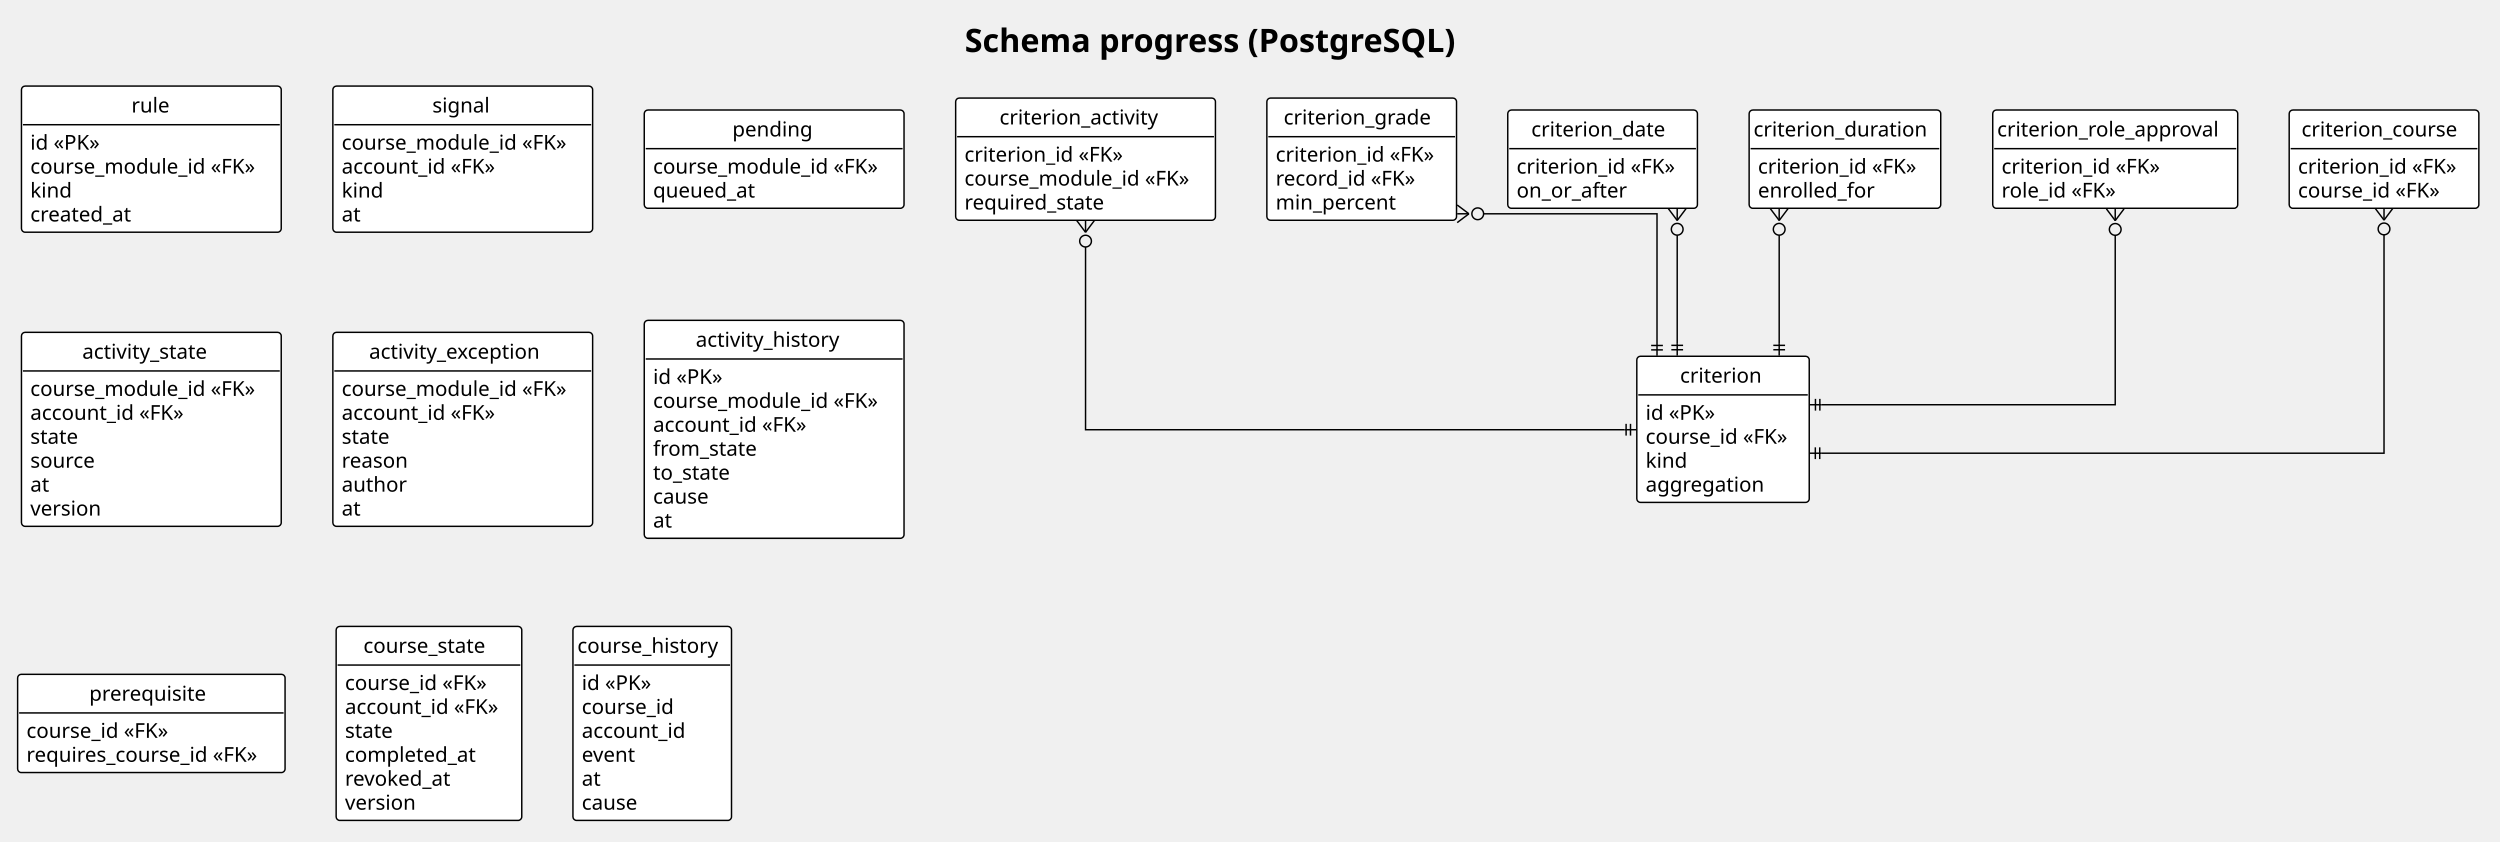
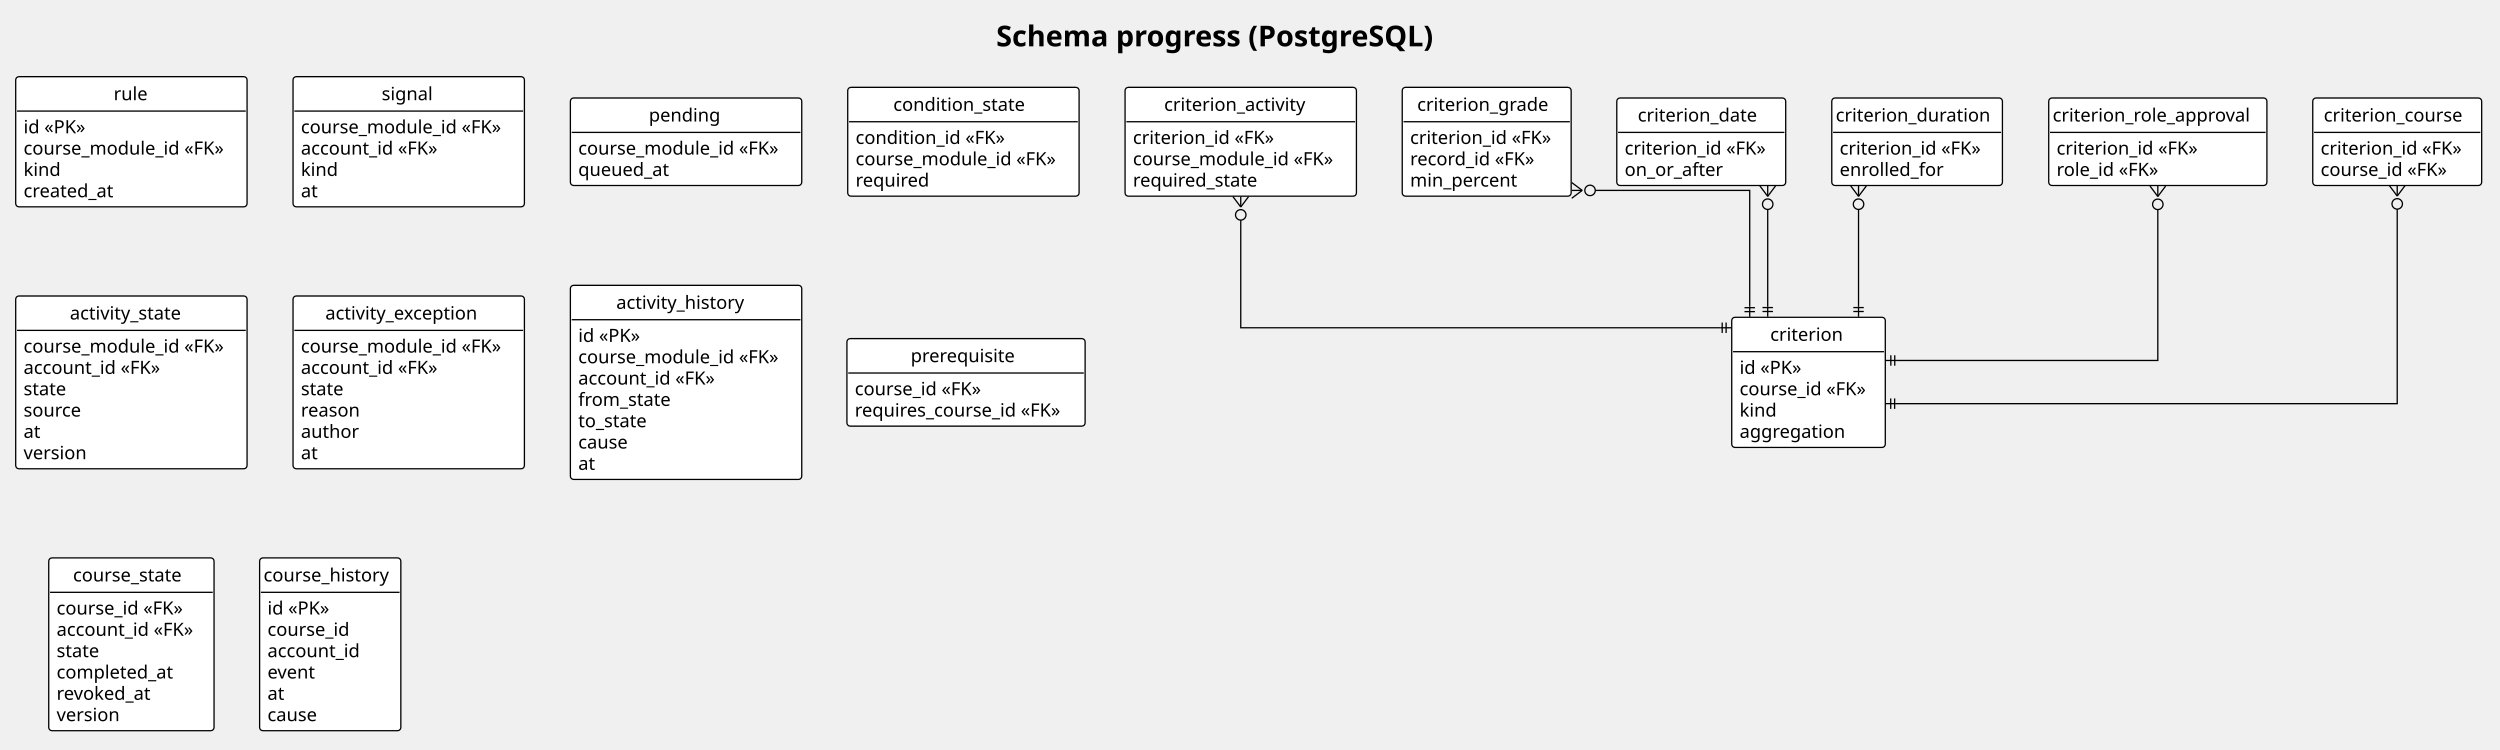
- <svg xmlns="http://www.w3.org/2000/svg" version="1.1" data-diagram-type="CLASS" style="width:1702px;height:573px;background:#FFFFFF;" width="1702px" height="573px" viewBox="0 0 1702 573" zoomAndPan="magnify" preserveAspectRatio="none" contentStyleType="text/css">
+ <svg xmlns="http://www.w3.org/2000/svg" version="1.1" data-diagram-type="CLASS" style="width:1911px;height:573px;background:#FFFFFF;" width="1911px" height="573px" viewBox="0 0 1911 573" zoomAndPan="magnify" preserveAspectRatio="none" contentStyleType="text/css">
  <defs />
  <g font-family="sans-serif" lengthAdjust="spacing">
    <g class="title" data-source-line="5">
-       <text x="656.79" y="35.421" fill="#000" font-size="22" textLength="387.02" font-weight="700" font-family="Verdana">Schema progress (PostgreSQL)</text>
+       <text x="761.485" y="35.421" fill="#000" font-size="22" textLength="387.02" font-weight="700" font-family="Verdana">Schema progress (PostgreSQL)</text>
    </g>
    <g class="entity" data-qualified-name="rule" id="ent0001" data-source-line="7">
-       <rect x="14.61" y="58.609" width="176.855" height="99.484" fill="#FFF" style="stroke:#000;stroke-width:1;" rx="2.5" ry="2.5" />
-       <text x="89.472" y="76.604" fill="#000" font-size="14" textLength="27.132" font-family="Verdana">rule</text>
-       <line x1="15.61" y1="84.906" x2="190.465" y2="84.906" style="stroke:#000;stroke-width:1;" />
-       <text x="20.61" y="101.901" fill="#000" font-size="14" textLength="51.98" font-family="Verdana">id «PK»</text>
-       <text x="20.61" y="118.198" fill="#000" font-size="14" textLength="164.855" font-family="Verdana">course_module_id «FK»</text>
-       <text x="20.61" y="134.495" fill="#000" font-size="14" textLength="29.757" font-family="Verdana">kind</text>
-       <text x="20.61" y="150.792" fill="#000" font-size="14" textLength="74.703" font-family="Verdana">created_at</text>
+       <rect x="12" y="58.609" width="176.855" height="99.484" fill="#FFF" style="stroke:#000;stroke-width:1;" rx="2.5" ry="2.5" />
+       <text x="86.862" y="76.604" fill="#000" font-size="14" textLength="27.132" font-family="Verdana">rule</text>
+       <line x1="13" y1="84.906" x2="187.855" y2="84.906" style="stroke:#000;stroke-width:1;" />
+       <text x="18" y="101.901" fill="#000" font-size="14" textLength="51.98" font-family="Verdana">id «PK»</text>
+       <text x="18" y="118.198" fill="#000" font-size="14" textLength="164.855" font-family="Verdana">course_module_id «FK»</text>
+       <text x="18" y="134.495" fill="#000" font-size="14" textLength="29.757" font-family="Verdana">kind</text>
+       <text x="18" y="150.792" fill="#000" font-size="14" textLength="74.703" font-family="Verdana">created_at</text>
    </g>
    <g class="entity" data-qualified-name="signal" id="ent0002" data-source-line="13">
-       <rect x="226.61" y="58.609" width="176.855" height="99.484" fill="#FFF" style="stroke:#000;stroke-width:1;" rx="2.5" ry="2.5" />
-       <text x="294.332" y="76.604" fill="#000" font-size="14" textLength="41.412" font-family="Verdana">signal</text>
-       <line x1="227.61" y1="84.906" x2="402.465" y2="84.906" style="stroke:#000;stroke-width:1;" />
-       <text x="232.61" y="101.901" fill="#000" font-size="14" textLength="164.855" font-family="Verdana">course_module_id «FK»</text>
-       <text x="232.61" y="118.198" fill="#000" font-size="14" textLength="114.365" font-family="Verdana">account_id «FK»</text>
-       <text x="232.61" y="134.495" fill="#000" font-size="14" textLength="29.757" font-family="Verdana">kind</text>
-       <text x="232.61" y="150.792" fill="#000" font-size="14" textLength="14.068" font-family="Verdana">at</text>
+       <rect x="224" y="58.609" width="176.855" height="99.484" fill="#FFF" style="stroke:#000;stroke-width:1;" rx="2.5" ry="2.5" />
+       <text x="291.722" y="76.604" fill="#000" font-size="14" textLength="41.412" font-family="Verdana">signal</text>
+       <line x1="225" y1="84.906" x2="399.855" y2="84.906" style="stroke:#000;stroke-width:1;" />
+       <text x="230" y="101.901" fill="#000" font-size="14" textLength="164.855" font-family="Verdana">course_module_id «FK»</text>
+       <text x="230" y="118.198" fill="#000" font-size="14" textLength="114.365" font-family="Verdana">account_id «FK»</text>
+       <text x="230" y="134.495" fill="#000" font-size="14" textLength="29.757" font-family="Verdana">kind</text>
+       <text x="230" y="150.792" fill="#000" font-size="14" textLength="14.068" font-family="Verdana">at</text>
    </g>
    <g class="entity" data-qualified-name="pending" id="ent0003" data-source-line="19">
-       <rect x="438.61" y="74.909" width="176.855" height="66.891" fill="#FFF" style="stroke:#000;stroke-width:1;" rx="2.5" ry="2.5" />
-       <text x="498.583" y="92.904" fill="#000" font-size="14" textLength="56.909" font-family="Verdana">pending</text>
-       <line x1="439.61" y1="101.206" x2="614.465" y2="101.206" style="stroke:#000;stroke-width:1;" />
-       <text x="444.61" y="118.201" fill="#000" font-size="14" textLength="164.855" font-family="Verdana">course_module_id «FK»</text>
-       <text x="444.61" y="134.498" fill="#000" font-size="14" textLength="73.814" font-family="Verdana">queued_at</text>
-     </g>
-     <g class="entity" data-qualified-name="activity_state" id="ent0004" data-source-line="23">
-       <rect x="14.61" y="226.249" width="176.855" height="132.078" fill="#FFF" style="stroke:#000;stroke-width:1;" rx="2.5" ry="2.5" />
-       <text x="56.003" y="244.244" fill="#000" font-size="14" textLength="94.069" font-family="Verdana">activity_state</text>
-       <line x1="15.61" y1="252.546" x2="190.465" y2="252.546" style="stroke:#000;stroke-width:1;" />
-       <text x="20.61" y="269.541" fill="#000" font-size="14" textLength="164.855" font-family="Verdana">course_module_id «FK»</text>
-       <text x="20.61" y="285.838" fill="#000" font-size="14" textLength="114.365" font-family="Verdana">account_id «FK»</text>
-       <text x="20.61" y="302.135" fill="#000" font-size="14" textLength="35.465" font-family="Verdana">state</text>
-       <text x="20.61" y="318.432" fill="#000" font-size="14" textLength="46.799" font-family="Verdana">source</text>
-       <text x="20.61" y="334.729" fill="#000" font-size="14" textLength="14.068" font-family="Verdana">at</text>
-       <text x="20.61" y="351.026" fill="#000" font-size="14" textLength="51.276" font-family="Verdana">version</text>
-     </g>
-     <g class="entity" data-qualified-name="activity_exception" id="ent0005" data-source-line="31">
-       <rect x="226.61" y="226.249" width="176.855" height="132.078" fill="#FFF" style="stroke:#000;stroke-width:1;" rx="2.5" ry="2.5" />
-       <text x="251.279" y="244.244" fill="#000" font-size="14" textLength="127.518" font-family="Verdana">activity_exception</text>
-       <line x1="227.61" y1="252.546" x2="402.465" y2="252.546" style="stroke:#000;stroke-width:1;" />
-       <text x="232.61" y="269.541" fill="#000" font-size="14" textLength="164.855" font-family="Verdana">course_module_id «FK»</text>
-       <text x="232.61" y="285.838" fill="#000" font-size="14" textLength="114.365" font-family="Verdana">account_id «FK»</text>
-       <text x="232.61" y="302.135" fill="#000" font-size="14" textLength="35.465" font-family="Verdana">state</text>
-       <text x="232.61" y="318.432" fill="#000" font-size="14" textLength="47.681" font-family="Verdana">reason</text>
-       <text x="232.61" y="334.729" fill="#000" font-size="14" textLength="46.136" font-family="Verdana">author</text>
-       <text x="232.61" y="351.026" fill="#000" font-size="14" textLength="14.068" font-family="Verdana">at</text>
-     </g>
-     <g class="entity" data-qualified-name="activity_history" id="ent0006" data-source-line="39">
-       <rect x="438.61" y="218.099" width="176.855" height="148.375" fill="#FFF" style="stroke:#000;stroke-width:1;" rx="2.5" ry="2.5" />
-       <text x="473.659" y="236.094" fill="#000" font-size="14" textLength="106.757" font-family="Verdana">activity_history</text>
-       <line x1="439.61" y1="244.396" x2="614.465" y2="244.396" style="stroke:#000;stroke-width:1;" />
-       <text x="444.61" y="261.391" fill="#000" font-size="14" textLength="51.98" font-family="Verdana">id «PK»</text>
-       <text x="444.61" y="277.688" fill="#000" font-size="14" textLength="164.855" font-family="Verdana">course_module_id «FK»</text>
-       <text x="444.61" y="293.985" fill="#000" font-size="14" textLength="114.365" font-family="Verdana">account_id «FK»</text>
-       <text x="444.61" y="310.282" fill="#000" font-size="14" textLength="75.353" font-family="Verdana">from_state</text>
-       <text x="444.61" y="326.579" fill="#000" font-size="14" textLength="56.52" font-family="Verdana">to_state</text>
-       <text x="444.61" y="342.876" fill="#000" font-size="14" textLength="41.057" font-family="Verdana">cause</text>
-       <text x="444.61" y="359.173" fill="#000" font-size="14" textLength="14.068" font-family="Verdana">at</text>
-     </g>
-     <g class="entity" data-qualified-name="criterion" id="ent0007" data-source-line="48">
-       <rect x="1114.34" y="242.539" width="117.39" height="99.484" fill="#FFF" style="stroke:#000;stroke-width:1;" rx="2.5" ry="2.5" />
-       <text x="1143.77" y="260.534" fill="#000" font-size="14" textLength="58.529" font-family="Verdana">criterion</text>
-       <line x1="1115.34" y1="268.836" x2="1230.73" y2="268.836" style="stroke:#000;stroke-width:1;" />
-       <text x="1120.34" y="285.831" fill="#000" font-size="14" textLength="51.98" font-family="Verdana">id «PK»</text>
-       <text x="1120.34" y="302.128" fill="#000" font-size="14" textLength="105.39" font-family="Verdana">course_id «FK»</text>
-       <text x="1120.34" y="318.425" fill="#000" font-size="14" textLength="29.757" font-family="Verdana">kind</text>
-       <text x="1120.34" y="334.722" fill="#000" font-size="14" textLength="85.005" font-family="Verdana">aggregation</text>
-     </g>
-     <g class="entity" data-qualified-name="criterion_activity" id="ent0008" data-source-line="54">
-       <rect x="650.61" y="66.759" width="176.855" height="83.188" fill="#FFF" style="stroke:#000;stroke-width:1;" rx="2.5" ry="2.5" />
-       <text x="680.471" y="84.754" fill="#000" font-size="14" textLength="117.134" font-family="Verdana">criterion_activity</text>
-       <line x1="651.61" y1="93.056" x2="826.465" y2="93.056" style="stroke:#000;stroke-width:1;" />
-       <text x="656.61" y="110.051" fill="#000" font-size="14" textLength="117.12" font-family="Verdana">criterion_id «FK»</text>
-       <text x="656.61" y="126.348" fill="#000" font-size="14" textLength="164.855" font-family="Verdana">course_module_id «FK»</text>
-       <text x="656.61" y="142.645" fill="#000" font-size="14" textLength="101.739" font-family="Verdana">required_state</text>
-     </g>
-     <g class="entity" data-qualified-name="criterion_grade" id="ent0009" data-source-line="59">
-       <rect x="862.48" y="66.759" width="129.12" height="83.188" fill="#FFF" style="stroke:#000;stroke-width:1;" rx="2.5" ry="2.5" />
-       <text x="873.915" y="84.754" fill="#000" font-size="14" textLength="106.251" font-family="Verdana">criterion_grade</text>
-       <line x1="863.48" y1="93.056" x2="990.6" y2="93.056" style="stroke:#000;stroke-width:1;" />
-       <text x="868.48" y="110.051" fill="#000" font-size="14" textLength="117.12" font-family="Verdana">criterion_id «FK»</text>
-       <text x="868.48" y="126.348" fill="#000" font-size="14" textLength="103.865" font-family="Verdana">record_id «FK»</text>
-       <text x="868.48" y="142.645" fill="#000" font-size="14" textLength="87.329" font-family="Verdana">min_percent</text>
-     </g>
-     <g class="entity" data-qualified-name="criterion_date" id="ent0010" data-source-line="64">
-       <rect x="1026.48" y="74.909" width="129.12" height="66.891" fill="#FFF" style="stroke:#000;stroke-width:1;" rx="2.5" ry="2.5" />
-       <text x="1042.491" y="92.904" fill="#000" font-size="14" textLength="97.098" font-family="Verdana">criterion_date</text>
-       <line x1="1027.48" y1="101.206" x2="1154.6" y2="101.206" style="stroke:#000;stroke-width:1;" />
-       <text x="1032.48" y="118.201" fill="#000" font-size="14" textLength="117.12" font-family="Verdana">criterion_id «FK»</text>
-       <text x="1032.48" y="134.498" fill="#000" font-size="14" textLength="79.126" font-family="Verdana">on_or_after</text>
-     </g>
-     <g class="entity" data-qualified-name="criterion_duration" id="ent0011" data-source-line="68">
-       <rect x="1190.81" y="74.909" width="130.441" height="66.891" fill="#FFF" style="stroke:#000;stroke-width:1;" rx="2.5" ry="2.5" />
-       <text x="1193.81" y="92.904" fill="#000" font-size="14" textLength="124.441" font-family="Verdana">criterion_duration</text>
-       <line x1="1191.81" y1="101.206" x2="1320.251" y2="101.206" style="stroke:#000;stroke-width:1;" />
-       <text x="1196.81" y="118.201" fill="#000" font-size="14" textLength="117.12" font-family="Verdana">criterion_id «FK»</text>
-       <text x="1196.81" y="134.498" fill="#000" font-size="14" textLength="83.337" font-family="Verdana">enrolled_for</text>
-     </g>
-     <g class="entity" data-qualified-name="criterion_role_approval" id="ent0012" data-source-line="72">
-       <rect x="1356.65" y="74.909" width="166.781" height="66.891" fill="#FFF" style="stroke:#000;stroke-width:1;" rx="2.5" ry="2.5" />
-       <text x="1359.65" y="92.904" fill="#000" font-size="14" textLength="160.781" font-family="Verdana">criterion_role_approval</text>
-       <line x1="1357.65" y1="101.206" x2="1522.431" y2="101.206" style="stroke:#000;stroke-width:1;" />
-       <text x="1362.65" y="118.201" fill="#000" font-size="14" textLength="117.12" font-family="Verdana">criterion_id «FK»</text>
-       <text x="1362.65" y="134.498" fill="#000" font-size="14" textLength="85.415" font-family="Verdana">role_id «FK»</text>
-     </g>
-     <g class="entity" data-qualified-name="criterion_course" id="ent0013" data-source-line="76">
-       <rect x="1558.48" y="74.909" width="129.12" height="66.891" fill="#FFF" style="stroke:#000;stroke-width:1;" rx="2.5" ry="2.5" />
-       <text x="1566.876" y="92.904" fill="#000" font-size="14" textLength="112.328" font-family="Verdana">criterion_course</text>
-       <line x1="1559.48" y1="101.206" x2="1686.6" y2="101.206" style="stroke:#000;stroke-width:1;" />
-       <text x="1564.48" y="118.201" fill="#000" font-size="14" textLength="117.12" font-family="Verdana">criterion_id «FK»</text>
-       <text x="1564.48" y="134.498" fill="#000" font-size="14" textLength="105.39" font-family="Verdana">course_id «FK»</text>
-     </g>
-     <g class="entity" data-qualified-name="prerequisite" id="ent0014" data-source-line="80">
-       <rect x="12" y="459.069" width="182.071" height="66.891" fill="#FFF" style="stroke:#000;stroke-width:1;" rx="2.5" ry="2.5" />
-       <text x="60.755" y="477.064" fill="#000" font-size="14" textLength="84.561" font-family="Verdana">prerequisite</text>
-       <line x1="13" y1="485.366" x2="193.071" y2="485.366" style="stroke:#000;stroke-width:1;" />
-       <text x="18" y="502.361" fill="#000" font-size="14" textLength="105.39" font-family="Verdana">course_id «FK»</text>
-       <text x="18" y="518.658" fill="#000" font-size="14" textLength="170.071" font-family="Verdana">requires_course_id «FK»</text>
-     </g>
-     <g class="entity" data-qualified-name="course_state" id="ent0015" data-source-line="84">
-       <rect x="228.85" y="426.469" width="126.365" height="132.078" fill="#FFF" style="stroke:#000;stroke-width:1;" rx="2.5" ry="2.5" />
-       <text x="247.401" y="444.464" fill="#000" font-size="14" textLength="89.264" font-family="Verdana">course_state</text>
-       <line x1="229.85" y1="452.766" x2="354.215" y2="452.766" style="stroke:#000;stroke-width:1;" />
-       <text x="234.85" y="469.761" fill="#000" font-size="14" textLength="105.39" font-family="Verdana">course_id «FK»</text>
-       <text x="234.85" y="486.058" fill="#000" font-size="14" textLength="114.365" font-family="Verdana">account_id «FK»</text>
-       <text x="234.85" y="502.355" fill="#000" font-size="14" textLength="35.465" font-family="Verdana">state</text>
-       <text x="234.85" y="518.652" fill="#000" font-size="14" textLength="95.348" font-family="Verdana">completed_at</text>
-       <text x="234.85" y="534.949" fill="#000" font-size="14" textLength="77.896" font-family="Verdana">revoked_at</text>
-       <text x="234.85" y="551.246" fill="#000" font-size="14" textLength="51.276" font-family="Verdana">version</text>
-     </g>
-     <g class="entity" data-qualified-name="course_history" id="ent0016" data-source-line="92">
-       <rect x="390.06" y="426.469" width="107.951" height="132.078" fill="#FFF" style="stroke:#000;stroke-width:1;" rx="2.5" ry="2.5" />
-       <text x="393.06" y="444.464" fill="#000" font-size="14" textLength="101.951" font-family="Verdana">course_history</text>
-       <line x1="391.06" y1="452.766" x2="497.011" y2="452.766" style="stroke:#000;stroke-width:1;" />
-       <text x="396.06" y="469.761" fill="#000" font-size="14" textLength="51.98" font-family="Verdana">id «PK»</text>
-       <text x="396.06" y="486.058" fill="#000" font-size="14" textLength="66.575" font-family="Verdana">course_id</text>
-       <text x="396.06" y="502.355" fill="#000" font-size="14" textLength="75.551" font-family="Verdana">account_id</text>
-       <text x="396.06" y="518.652" fill="#000" font-size="14" textLength="39.874" font-family="Verdana">event</text>
-       <text x="396.06" y="534.949" fill="#000" font-size="14" textLength="14.068" font-family="Verdana">at</text>
-       <text x="396.06" y="551.246" fill="#000" font-size="14" textLength="41.057" font-family="Verdana">cause</text>
-     </g>
-     <g class="link" data-entity-1="ent0008" data-entity-2="ent0007" id="lnk17" data-source-line="101" data-link-type="crowfoot">
-       <path d="M739.04,168.149 C739.04,222.499 739.04,292.549 739.04,292.549 C739.04,292.549 987.39,292.549 1106.05,292.549" style="stroke:#000;stroke-width:1;" fill="none" id="criterion_activity-criterion" codeLine="101" />
-       <line x1="739.04" y1="158.149" x2="733.04" y2="150.149" style="stroke:#000;stroke-width:1;" />
-       <line x1="739.04" y1="158.149" x2="745.04" y2="150.149" style="stroke:#000;stroke-width:1;" />
-       <line x1="739.04" y1="158.149" x2="739.04" y2="150.149" style="stroke:#000;stroke-width:1;" />
-       <ellipse cx="739.04" cy="164.149" rx="4" ry="4" fill="none" style="stroke:#000;stroke-width:1;" />
-       <line x1="1110.05" y1="288.549" x2="1110.05" y2="296.549" style="stroke:#000;stroke-width:1;" />
-       <line x1="1107.05" y1="288.549" x2="1107.05" y2="296.549" style="stroke:#000;stroke-width:1;" />
-       <line x1="1106.05" y1="292.549" x2="1114.05" y2="292.549" style="stroke:#000;stroke-width:1;" />
-     </g>
-     <g class="link" data-entity-1="ent0009" data-entity-2="ent0007" id="lnk18" data-source-line="102" data-link-type="crowfoot">
-       <path d="M1010.04,145.549 C1068.78,145.549 1128.09,145.549 1128.09,145.549 C1128.09,145.549 1128.09,191.689 1128.09,234.199" style="stroke:#000;stroke-width:1;" fill="none" id="criterion_grade-criterion" codeLine="102" />
-       <line x1="1000.04" y1="145.549" x2="992.04" y2="151.549" style="stroke:#000;stroke-width:1;" />
-       <line x1="1000.04" y1="145.549" x2="992.04" y2="139.549" style="stroke:#000;stroke-width:1;" />
-       <line x1="1000.04" y1="145.549" x2="992.04" y2="145.549" style="stroke:#000;stroke-width:1;" />
-       <ellipse cx="1006.04" cy="145.549" rx="4" ry="4" fill="none" style="stroke:#000;stroke-width:1;" />
-       <line x1="1132.09" y1="238.199" x2="1124.09" y2="238.199" style="stroke:#000;stroke-width:1;" />
-       <line x1="1132.09" y1="235.199" x2="1124.09" y2="235.199" style="stroke:#000;stroke-width:1;" />
-       <line x1="1128.09" y1="234.199" x2="1128.09" y2="242.199" style="stroke:#000;stroke-width:1;" />
-     </g>
-     <g class="link" data-entity-1="ent0010" data-entity-2="ent0007" id="lnk19" data-source-line="103" data-link-type="crowfoot">
-       <path d="M1141.84,160.089 C1141.84,188.089 1141.84,202.329 1141.84,234.109" style="stroke:#000;stroke-width:1;" fill="none" id="criterion_date-criterion" codeLine="103" />
-       <line x1="1141.84" y1="150.089" x2="1135.84" y2="142.089" style="stroke:#000;stroke-width:1;" />
-       <line x1="1141.84" y1="150.089" x2="1147.84" y2="142.089" style="stroke:#000;stroke-width:1;" />
-       <line x1="1141.84" y1="150.089" x2="1141.84" y2="142.089" style="stroke:#000;stroke-width:1;" />
-       <ellipse cx="1141.84" cy="156.089" rx="4" ry="4" fill="none" style="stroke:#000;stroke-width:1;" />
-       <line x1="1145.84" y1="238.109" x2="1137.84" y2="238.109" style="stroke:#000;stroke-width:1;" />
-       <line x1="1145.84" y1="235.109" x2="1137.84" y2="235.109" style="stroke:#000;stroke-width:1;" />
-       <line x1="1141.84" y1="234.109" x2="1141.84" y2="242.109" style="stroke:#000;stroke-width:1;" />
-     </g>
-     <g class="link" data-entity-1="ent0011" data-entity-2="ent0007" id="lnk20" data-source-line="104" data-link-type="crowfoot">
-       <path d="M1211.27,160.089 C1211.27,188.089 1211.27,202.329 1211.27,234.109" style="stroke:#000;stroke-width:1;" fill="none" id="criterion_duration-criterion" codeLine="104" />
-       <line x1="1211.27" y1="150.089" x2="1205.27" y2="142.089" style="stroke:#000;stroke-width:1;" />
-       <line x1="1211.27" y1="150.089" x2="1217.27" y2="142.089" style="stroke:#000;stroke-width:1;" />
-       <line x1="1211.27" y1="150.089" x2="1211.27" y2="142.089" style="stroke:#000;stroke-width:1;" />
-       <ellipse cx="1211.27" cy="156.089" rx="4" ry="4" fill="none" style="stroke:#000;stroke-width:1;" />
-       <line x1="1215.27" y1="238.109" x2="1207.27" y2="238.109" style="stroke:#000;stroke-width:1;" />
-       <line x1="1215.27" y1="235.109" x2="1207.27" y2="235.109" style="stroke:#000;stroke-width:1;" />
-       <line x1="1211.27" y1="234.109" x2="1211.27" y2="242.109" style="stroke:#000;stroke-width:1;" />
-     </g>
-     <g class="link" data-entity-1="ent0012" data-entity-2="ent0007" id="lnk21" data-source-line="105" data-link-type="crowfoot">
-       <path d="M1440.04,160.189 C1440.04,209.039 1440.04,275.549 1440.04,275.549 C1440.04,275.549 1318.59,275.549 1239.96,275.549" style="stroke:#000;stroke-width:1;" fill="none" id="criterion_role_approval-criterion" codeLine="105" />
-       <line x1="1440.04" y1="150.189" x2="1434.04" y2="142.189" style="stroke:#000;stroke-width:1;" />
-       <line x1="1440.04" y1="150.189" x2="1446.04" y2="142.189" style="stroke:#000;stroke-width:1;" />
-       <line x1="1440.04" y1="150.189" x2="1440.04" y2="142.189" style="stroke:#000;stroke-width:1;" />
-       <ellipse cx="1440.04" cy="156.189" rx="4" ry="4" fill="none" style="stroke:#000;stroke-width:1;" />
-       <line x1="1235.96" y1="279.549" x2="1235.96" y2="271.549" style="stroke:#000;stroke-width:1;" />
-       <line x1="1238.96" y1="279.549" x2="1238.96" y2="271.549" style="stroke:#000;stroke-width:1;" />
-       <line x1="1239.96" y1="275.549" x2="1231.96" y2="275.549" style="stroke:#000;stroke-width:1;" />
-     </g>
-     <g class="link" data-entity-1="ent0013" data-entity-2="ent0007" id="lnk22" data-source-line="106" data-link-type="crowfoot">
-       <path d="M1623.04,159.859 C1623.04,216.849 1623.04,308.549 1623.04,308.549 C1623.04,308.549 1361.84,308.549 1239.87,308.549" style="stroke:#000;stroke-width:1;" fill="none" id="criterion_course-criterion" codeLine="106" />
-       <line x1="1623.04" y1="149.859" x2="1617.04" y2="141.859" style="stroke:#000;stroke-width:1;" />
-       <line x1="1623.04" y1="149.859" x2="1629.04" y2="141.859" style="stroke:#000;stroke-width:1;" />
-       <line x1="1623.04" y1="149.859" x2="1623.04" y2="141.859" style="stroke:#000;stroke-width:1;" />
-       <ellipse cx="1623.04" cy="155.859" rx="4" ry="4" fill="none" style="stroke:#000;stroke-width:1;" />
-       <line x1="1235.87" y1="312.549" x2="1235.87" y2="304.549" style="stroke:#000;stroke-width:1;" />
-       <line x1="1238.87" y1="312.549" x2="1238.87" y2="304.549" style="stroke:#000;stroke-width:1;" />
-       <line x1="1239.87" y1="308.549" x2="1231.87" y2="308.549" style="stroke:#000;stroke-width:1;" />
+       <rect x="436" y="74.909" width="176.855" height="66.891" fill="#FFF" style="stroke:#000;stroke-width:1;" rx="2.5" ry="2.5" />
+       <text x="495.973" y="92.904" fill="#000" font-size="14" textLength="56.909" font-family="Verdana">pending</text>
+       <line x1="437" y1="101.206" x2="611.855" y2="101.206" style="stroke:#000;stroke-width:1;" />
+       <text x="442" y="118.201" fill="#000" font-size="14" textLength="164.855" font-family="Verdana">course_module_id «FK»</text>
+       <text x="442" y="134.498" fill="#000" font-size="14" textLength="73.814" font-family="Verdana">queued_at</text>
+     </g>
+     <g class="entity" data-qualified-name="condition_state" id="ent0004" data-source-line="23">
+       <rect x="648" y="66.759" width="176.855" height="83.188" fill="#FFF" style="stroke:#000;stroke-width:1;" rx="2.5" ry="2.5" />
+       <text x="682.831" y="84.754" fill="#000" font-size="14" textLength="107.194" font-family="Verdana">condition_state</text>
+       <line x1="649" y1="93.056" x2="823.855" y2="93.056" style="stroke:#000;stroke-width:1;" />
+       <text x="654" y="110.051" fill="#000" font-size="14" textLength="123.32" font-family="Verdana">condition_id «FK»</text>
+       <text x="654" y="126.348" fill="#000" font-size="14" textLength="164.855" font-family="Verdana">course_module_id «FK»</text>
+       <text x="654" y="142.645" fill="#000" font-size="14" textLength="59.274" font-family="Verdana">required</text>
+     </g>
+     <g class="entity" data-qualified-name="activity_state" id="ent0005" data-source-line="28">
+       <rect x="12" y="226.249" width="176.855" height="132.078" fill="#FFF" style="stroke:#000;stroke-width:1;" rx="2.5" ry="2.5" />
+       <text x="53.393" y="244.244" fill="#000" font-size="14" textLength="94.069" font-family="Verdana">activity_state</text>
+       <line x1="13" y1="252.546" x2="187.855" y2="252.546" style="stroke:#000;stroke-width:1;" />
+       <text x="18" y="269.541" fill="#000" font-size="14" textLength="164.855" font-family="Verdana">course_module_id «FK»</text>
+       <text x="18" y="285.838" fill="#000" font-size="14" textLength="114.365" font-family="Verdana">account_id «FK»</text>
+       <text x="18" y="302.135" fill="#000" font-size="14" textLength="35.465" font-family="Verdana">state</text>
+       <text x="18" y="318.432" fill="#000" font-size="14" textLength="46.799" font-family="Verdana">source</text>
+       <text x="18" y="334.729" fill="#000" font-size="14" textLength="14.068" font-family="Verdana">at</text>
+       <text x="18" y="351.026" fill="#000" font-size="14" textLength="51.276" font-family="Verdana">version</text>
+     </g>
+     <g class="entity" data-qualified-name="activity_exception" id="ent0006" data-source-line="36">
+       <rect x="224" y="226.249" width="176.855" height="132.078" fill="#FFF" style="stroke:#000;stroke-width:1;" rx="2.5" ry="2.5" />
+       <text x="248.669" y="244.244" fill="#000" font-size="14" textLength="127.518" font-family="Verdana">activity_exception</text>
+       <line x1="225" y1="252.546" x2="399.855" y2="252.546" style="stroke:#000;stroke-width:1;" />
+       <text x="230" y="269.541" fill="#000" font-size="14" textLength="164.855" font-family="Verdana">course_module_id «FK»</text>
+       <text x="230" y="285.838" fill="#000" font-size="14" textLength="114.365" font-family="Verdana">account_id «FK»</text>
+       <text x="230" y="302.135" fill="#000" font-size="14" textLength="35.465" font-family="Verdana">state</text>
+       <text x="230" y="318.432" fill="#000" font-size="14" textLength="47.681" font-family="Verdana">reason</text>
+       <text x="230" y="334.729" fill="#000" font-size="14" textLength="46.136" font-family="Verdana">author</text>
+       <text x="230" y="351.026" fill="#000" font-size="14" textLength="14.068" font-family="Verdana">at</text>
+     </g>
+     <g class="entity" data-qualified-name="activity_history" id="ent0007" data-source-line="44">
+       <rect x="436" y="218.099" width="176.855" height="148.375" fill="#FFF" style="stroke:#000;stroke-width:1;" rx="2.5" ry="2.5" />
+       <text x="471.049" y="236.094" fill="#000" font-size="14" textLength="106.757" font-family="Verdana">activity_history</text>
+       <line x1="437" y1="244.396" x2="611.855" y2="244.396" style="stroke:#000;stroke-width:1;" />
+       <text x="442" y="261.391" fill="#000" font-size="14" textLength="51.98" font-family="Verdana">id «PK»</text>
+       <text x="442" y="277.688" fill="#000" font-size="14" textLength="164.855" font-family="Verdana">course_module_id «FK»</text>
+       <text x="442" y="293.985" fill="#000" font-size="14" textLength="114.365" font-family="Verdana">account_id «FK»</text>
+       <text x="442" y="310.282" fill="#000" font-size="14" textLength="75.353" font-family="Verdana">from_state</text>
+       <text x="442" y="326.579" fill="#000" font-size="14" textLength="56.52" font-family="Verdana">to_state</text>
+       <text x="442" y="342.876" fill="#000" font-size="14" textLength="41.057" font-family="Verdana">cause</text>
+       <text x="442" y="359.173" fill="#000" font-size="14" textLength="14.068" font-family="Verdana">at</text>
+     </g>
+     <g class="entity" data-qualified-name="criterion" id="ent0008" data-source-line="53">
+       <rect x="1323.73" y="242.539" width="117.39" height="99.484" fill="#FFF" style="stroke:#000;stroke-width:1;" rx="2.5" ry="2.5" />
+       <text x="1353.16" y="260.534" fill="#000" font-size="14" textLength="58.529" font-family="Verdana">criterion</text>
+       <line x1="1324.73" y1="268.836" x2="1440.12" y2="268.836" style="stroke:#000;stroke-width:1;" />
+       <text x="1329.73" y="285.831" fill="#000" font-size="14" textLength="51.98" font-family="Verdana">id «PK»</text>
+       <text x="1329.73" y="302.128" fill="#000" font-size="14" textLength="105.39" font-family="Verdana">course_id «FK»</text>
+       <text x="1329.73" y="318.425" fill="#000" font-size="14" textLength="29.757" font-family="Verdana">kind</text>
+       <text x="1329.73" y="334.722" fill="#000" font-size="14" textLength="85.005" font-family="Verdana">aggregation</text>
+     </g>
+     <g class="entity" data-qualified-name="criterion_activity" id="ent0009" data-source-line="59">
+       <rect x="860" y="66.759" width="176.855" height="83.188" fill="#FFF" style="stroke:#000;stroke-width:1;" rx="2.5" ry="2.5" />
+       <text x="889.861" y="84.754" fill="#000" font-size="14" textLength="117.134" font-family="Verdana">criterion_activity</text>
+       <line x1="861" y1="93.056" x2="1035.855" y2="93.056" style="stroke:#000;stroke-width:1;" />
+       <text x="866" y="110.051" fill="#000" font-size="14" textLength="117.12" font-family="Verdana">criterion_id «FK»</text>
+       <text x="866" y="126.348" fill="#000" font-size="14" textLength="164.855" font-family="Verdana">course_module_id «FK»</text>
+       <text x="866" y="142.645" fill="#000" font-size="14" textLength="101.739" font-family="Verdana">required_state</text>
+     </g>
+     <g class="entity" data-qualified-name="criterion_grade" id="ent0010" data-source-line="64">
+       <rect x="1071.87" y="66.759" width="129.12" height="83.188" fill="#FFF" style="stroke:#000;stroke-width:1;" rx="2.5" ry="2.5" />
+       <text x="1083.305" y="84.754" fill="#000" font-size="14" textLength="106.251" font-family="Verdana">criterion_grade</text>
+       <line x1="1072.87" y1="93.056" x2="1199.99" y2="93.056" style="stroke:#000;stroke-width:1;" />
+       <text x="1077.87" y="110.051" fill="#000" font-size="14" textLength="117.12" font-family="Verdana">criterion_id «FK»</text>
+       <text x="1077.87" y="126.348" fill="#000" font-size="14" textLength="103.865" font-family="Verdana">record_id «FK»</text>
+       <text x="1077.87" y="142.645" fill="#000" font-size="14" textLength="87.329" font-family="Verdana">min_percent</text>
+     </g>
+     <g class="entity" data-qualified-name="criterion_date" id="ent0011" data-source-line="69">
+       <rect x="1235.87" y="74.909" width="129.12" height="66.891" fill="#FFF" style="stroke:#000;stroke-width:1;" rx="2.5" ry="2.5" />
+       <text x="1251.881" y="92.904" fill="#000" font-size="14" textLength="97.098" font-family="Verdana">criterion_date</text>
+       <line x1="1236.87" y1="101.206" x2="1363.99" y2="101.206" style="stroke:#000;stroke-width:1;" />
+       <text x="1241.87" y="118.201" fill="#000" font-size="14" textLength="117.12" font-family="Verdana">criterion_id «FK»</text>
+       <text x="1241.87" y="134.498" fill="#000" font-size="14" textLength="79.126" font-family="Verdana">on_or_after</text>
+     </g>
+     <g class="entity" data-qualified-name="criterion_duration" id="ent0012" data-source-line="73">
+       <rect x="1400.21" y="74.909" width="130.441" height="66.891" fill="#FFF" style="stroke:#000;stroke-width:1;" rx="2.5" ry="2.5" />
+       <text x="1403.21" y="92.904" fill="#000" font-size="14" textLength="124.441" font-family="Verdana">criterion_duration</text>
+       <line x1="1401.21" y1="101.206" x2="1529.651" y2="101.206" style="stroke:#000;stroke-width:1;" />
+       <text x="1406.21" y="118.201" fill="#000" font-size="14" textLength="117.12" font-family="Verdana">criterion_id «FK»</text>
+       <text x="1406.21" y="134.498" fill="#000" font-size="14" textLength="83.337" font-family="Verdana">enrolled_for</text>
+     </g>
+     <g class="entity" data-qualified-name="criterion_role_approval" id="ent0013" data-source-line="77">
+       <rect x="1566.04" y="74.909" width="166.781" height="66.891" fill="#FFF" style="stroke:#000;stroke-width:1;" rx="2.5" ry="2.5" />
+       <text x="1569.04" y="92.904" fill="#000" font-size="14" textLength="160.781" font-family="Verdana">criterion_role_approval</text>
+       <line x1="1567.04" y1="101.206" x2="1731.821" y2="101.206" style="stroke:#000;stroke-width:1;" />
+       <text x="1572.04" y="118.201" fill="#000" font-size="14" textLength="117.12" font-family="Verdana">criterion_id «FK»</text>
+       <text x="1572.04" y="134.498" fill="#000" font-size="14" textLength="85.415" font-family="Verdana">role_id «FK»</text>
+     </g>
+     <g class="entity" data-qualified-name="criterion_course" id="ent0014" data-source-line="81">
+       <rect x="1767.87" y="74.909" width="129.12" height="66.891" fill="#FFF" style="stroke:#000;stroke-width:1;" rx="2.5" ry="2.5" />
+       <text x="1776.266" y="92.904" fill="#000" font-size="14" textLength="112.328" font-family="Verdana">criterion_course</text>
+       <line x1="1768.87" y1="101.206" x2="1895.99" y2="101.206" style="stroke:#000;stroke-width:1;" />
+       <text x="1773.87" y="118.201" fill="#000" font-size="14" textLength="117.12" font-family="Verdana">criterion_id «FK»</text>
+       <text x="1773.87" y="134.498" fill="#000" font-size="14" textLength="105.39" font-family="Verdana">course_id «FK»</text>
+     </g>
+     <g class="entity" data-qualified-name="prerequisite" id="ent0015" data-source-line="85">
+       <rect x="647.39" y="258.839" width="182.071" height="66.891" fill="#FFF" style="stroke:#000;stroke-width:1;" rx="2.5" ry="2.5" />
+       <text x="696.145" y="276.834" fill="#000" font-size="14" textLength="84.561" font-family="Verdana">prerequisite</text>
+       <line x1="648.39" y1="285.136" x2="828.461" y2="285.136" style="stroke:#000;stroke-width:1;" />
+       <text x="653.39" y="302.131" fill="#000" font-size="14" textLength="105.39" font-family="Verdana">course_id «FK»</text>
+       <text x="653.39" y="318.428" fill="#000" font-size="14" textLength="170.071" font-family="Verdana">requires_course_id «FK»</text>
+     </g>
+     <g class="entity" data-qualified-name="course_state" id="ent0016" data-source-line="89">
+       <rect x="37.25" y="426.469" width="126.365" height="132.078" fill="#FFF" style="stroke:#000;stroke-width:1;" rx="2.5" ry="2.5" />
+       <text x="55.801" y="444.464" fill="#000" font-size="14" textLength="89.264" font-family="Verdana">course_state</text>
+       <line x1="38.25" y1="452.766" x2="162.615" y2="452.766" style="stroke:#000;stroke-width:1;" />
+       <text x="43.25" y="469.761" fill="#000" font-size="14" textLength="105.39" font-family="Verdana">course_id «FK»</text>
+       <text x="43.25" y="486.058" fill="#000" font-size="14" textLength="114.365" font-family="Verdana">account_id «FK»</text>
+       <text x="43.25" y="502.355" fill="#000" font-size="14" textLength="35.465" font-family="Verdana">state</text>
+       <text x="43.25" y="518.652" fill="#000" font-size="14" textLength="95.348" font-family="Verdana">completed_at</text>
+       <text x="43.25" y="534.949" fill="#000" font-size="14" textLength="77.896" font-family="Verdana">revoked_at</text>
+       <text x="43.25" y="551.246" fill="#000" font-size="14" textLength="51.276" font-family="Verdana">version</text>
+     </g>
+     <g class="entity" data-qualified-name="course_history" id="ent0017" data-source-line="97">
+       <rect x="198.45" y="426.469" width="107.951" height="132.078" fill="#FFF" style="stroke:#000;stroke-width:1;" rx="2.5" ry="2.5" />
+       <text x="201.45" y="444.464" fill="#000" font-size="14" textLength="101.951" font-family="Verdana">course_history</text>
+       <line x1="199.45" y1="452.766" x2="305.401" y2="452.766" style="stroke:#000;stroke-width:1;" />
+       <text x="204.45" y="469.761" fill="#000" font-size="14" textLength="51.98" font-family="Verdana">id «PK»</text>
+       <text x="204.45" y="486.058" fill="#000" font-size="14" textLength="66.575" font-family="Verdana">course_id</text>
+       <text x="204.45" y="502.355" fill="#000" font-size="14" textLength="75.551" font-family="Verdana">account_id</text>
+       <text x="204.45" y="518.652" fill="#000" font-size="14" textLength="39.874" font-family="Verdana">event</text>
+       <text x="204.45" y="534.949" fill="#000" font-size="14" textLength="14.068" font-family="Verdana">at</text>
+       <text x="204.45" y="551.246" fill="#000" font-size="14" textLength="41.057" font-family="Verdana">cause</text>
+     </g>
+     <g class="link" data-entity-1="ent0009" data-entity-2="ent0008" id="lnk18" data-source-line="106" data-link-type="crowfoot">
+       <path d="M948.43,168.249 C948.43,210.189 948.43,250.549 948.43,250.549 C948.43,250.549 1196.78,250.549 1315.44,250.549" style="stroke:#000;stroke-width:1;" fill="none" id="criterion_activity-criterion" codeLine="106" />
+       <line x1="948.43" y1="158.249" x2="942.43" y2="150.249" style="stroke:#000;stroke-width:1;" />
+       <line x1="948.43" y1="158.249" x2="954.43" y2="150.249" style="stroke:#000;stroke-width:1;" />
+       <line x1="948.43" y1="158.249" x2="948.43" y2="150.249" style="stroke:#000;stroke-width:1;" />
+       <ellipse cx="948.43" cy="164.249" rx="4" ry="4" fill="none" style="stroke:#000;stroke-width:1;" />
+       <line x1="1319.44" y1="246.549" x2="1319.44" y2="254.549" style="stroke:#000;stroke-width:1;" />
+       <line x1="1316.44" y1="246.549" x2="1316.44" y2="254.549" style="stroke:#000;stroke-width:1;" />
+       <line x1="1315.44" y1="250.549" x2="1323.44" y2="250.549" style="stroke:#000;stroke-width:1;" />
+     </g>
+     <g class="link" data-entity-1="ent0010" data-entity-2="ent0008" id="lnk19" data-source-line="107" data-link-type="crowfoot">
+       <path d="M1219.43,145.549 C1278.17,145.549 1337.48,145.549 1337.48,145.549 C1337.48,145.549 1337.48,191.689 1337.48,234.199" style="stroke:#000;stroke-width:1;" fill="none" id="criterion_grade-criterion" codeLine="107" />
+       <line x1="1209.43" y1="145.549" x2="1201.43" y2="151.549" style="stroke:#000;stroke-width:1;" />
+       <line x1="1209.43" y1="145.549" x2="1201.43" y2="139.549" style="stroke:#000;stroke-width:1;" />
+       <line x1="1209.43" y1="145.549" x2="1201.43" y2="145.549" style="stroke:#000;stroke-width:1;" />
+       <ellipse cx="1215.43" cy="145.549" rx="4" ry="4" fill="none" style="stroke:#000;stroke-width:1;" />
+       <line x1="1341.48" y1="238.199" x2="1333.48" y2="238.199" style="stroke:#000;stroke-width:1;" />
+       <line x1="1341.48" y1="235.199" x2="1333.48" y2="235.199" style="stroke:#000;stroke-width:1;" />
+       <line x1="1337.48" y1="234.199" x2="1337.48" y2="242.199" style="stroke:#000;stroke-width:1;" />
+     </g>
+     <g class="link" data-entity-1="ent0011" data-entity-2="ent0008" id="lnk20" data-source-line="108" data-link-type="crowfoot">
+       <path d="M1351.24,160.089 C1351.24,188.089 1351.24,202.329 1351.24,234.109" style="stroke:#000;stroke-width:1;" fill="none" id="criterion_date-criterion" codeLine="108" />
+       <line x1="1351.24" y1="150.089" x2="1345.24" y2="142.089" style="stroke:#000;stroke-width:1;" />
+       <line x1="1351.24" y1="150.089" x2="1357.24" y2="142.089" style="stroke:#000;stroke-width:1;" />
+       <line x1="1351.24" y1="150.089" x2="1351.24" y2="142.089" style="stroke:#000;stroke-width:1;" />
+       <ellipse cx="1351.24" cy="156.089" rx="4" ry="4" fill="none" style="stroke:#000;stroke-width:1;" />
+       <line x1="1355.24" y1="238.109" x2="1347.24" y2="238.109" style="stroke:#000;stroke-width:1;" />
+       <line x1="1355.24" y1="235.109" x2="1347.24" y2="235.109" style="stroke:#000;stroke-width:1;" />
+       <line x1="1351.24" y1="234.109" x2="1351.24" y2="242.109" style="stroke:#000;stroke-width:1;" />
+     </g>
+     <g class="link" data-entity-1="ent0012" data-entity-2="ent0008" id="lnk21" data-source-line="109" data-link-type="crowfoot">
+       <path d="M1420.66,160.089 C1420.66,188.089 1420.66,202.329 1420.66,234.109" style="stroke:#000;stroke-width:1;" fill="none" id="criterion_duration-criterion" codeLine="109" />
+       <line x1="1420.66" y1="150.089" x2="1414.66" y2="142.089" style="stroke:#000;stroke-width:1;" />
+       <line x1="1420.66" y1="150.089" x2="1426.66" y2="142.089" style="stroke:#000;stroke-width:1;" />
+       <line x1="1420.66" y1="150.089" x2="1420.66" y2="142.089" style="stroke:#000;stroke-width:1;" />
+       <ellipse cx="1420.66" cy="156.089" rx="4" ry="4" fill="none" style="stroke:#000;stroke-width:1;" />
+       <line x1="1424.66" y1="238.109" x2="1416.66" y2="238.109" style="stroke:#000;stroke-width:1;" />
+       <line x1="1424.66" y1="235.109" x2="1416.66" y2="235.109" style="stroke:#000;stroke-width:1;" />
+       <line x1="1420.66" y1="234.109" x2="1420.66" y2="242.109" style="stroke:#000;stroke-width:1;" />
+     </g>
+     <g class="link" data-entity-1="ent0013" data-entity-2="ent0008" id="lnk22" data-source-line="110" data-link-type="crowfoot">
+       <path d="M1649.43,160.189 C1649.43,209.039 1649.43,275.549 1649.43,275.549 C1649.43,275.549 1527.98,275.549 1449.35,275.549" style="stroke:#000;stroke-width:1;" fill="none" id="criterion_role_approval-criterion" codeLine="110" />
+       <line x1="1649.43" y1="150.189" x2="1643.43" y2="142.189" style="stroke:#000;stroke-width:1;" />
+       <line x1="1649.43" y1="150.189" x2="1655.43" y2="142.189" style="stroke:#000;stroke-width:1;" />
+       <line x1="1649.43" y1="150.189" x2="1649.43" y2="142.189" style="stroke:#000;stroke-width:1;" />
+       <ellipse cx="1649.43" cy="156.189" rx="4" ry="4" fill="none" style="stroke:#000;stroke-width:1;" />
+       <line x1="1445.35" y1="279.549" x2="1445.35" y2="271.549" style="stroke:#000;stroke-width:1;" />
+       <line x1="1448.35" y1="279.549" x2="1448.35" y2="271.549" style="stroke:#000;stroke-width:1;" />
+       <line x1="1449.35" y1="275.549" x2="1441.35" y2="275.549" style="stroke:#000;stroke-width:1;" />
+     </g>
+     <g class="link" data-entity-1="ent0014" data-entity-2="ent0008" id="lnk23" data-source-line="111" data-link-type="crowfoot">
+       <path d="M1832.43,159.859 C1832.43,216.849 1832.43,308.549 1832.43,308.549 C1832.43,308.549 1571.24,308.549 1449.26,308.549" style="stroke:#000;stroke-width:1;" fill="none" id="criterion_course-criterion" codeLine="111" />
+       <line x1="1832.43" y1="149.859" x2="1826.43" y2="141.859" style="stroke:#000;stroke-width:1;" />
+       <line x1="1832.43" y1="149.859" x2="1838.43" y2="141.859" style="stroke:#000;stroke-width:1;" />
+       <line x1="1832.43" y1="149.859" x2="1832.43" y2="141.859" style="stroke:#000;stroke-width:1;" />
+       <ellipse cx="1832.43" cy="155.859" rx="4" ry="4" fill="none" style="stroke:#000;stroke-width:1;" />
+       <line x1="1445.26" y1="312.549" x2="1445.26" y2="304.549" style="stroke:#000;stroke-width:1;" />
+       <line x1="1448.26" y1="312.549" x2="1448.26" y2="304.549" style="stroke:#000;stroke-width:1;" />
+       <line x1="1449.26" y1="308.549" x2="1441.26" y2="308.549" style="stroke:#000;stroke-width:1;" />
    </g>
  </g>
</svg>
